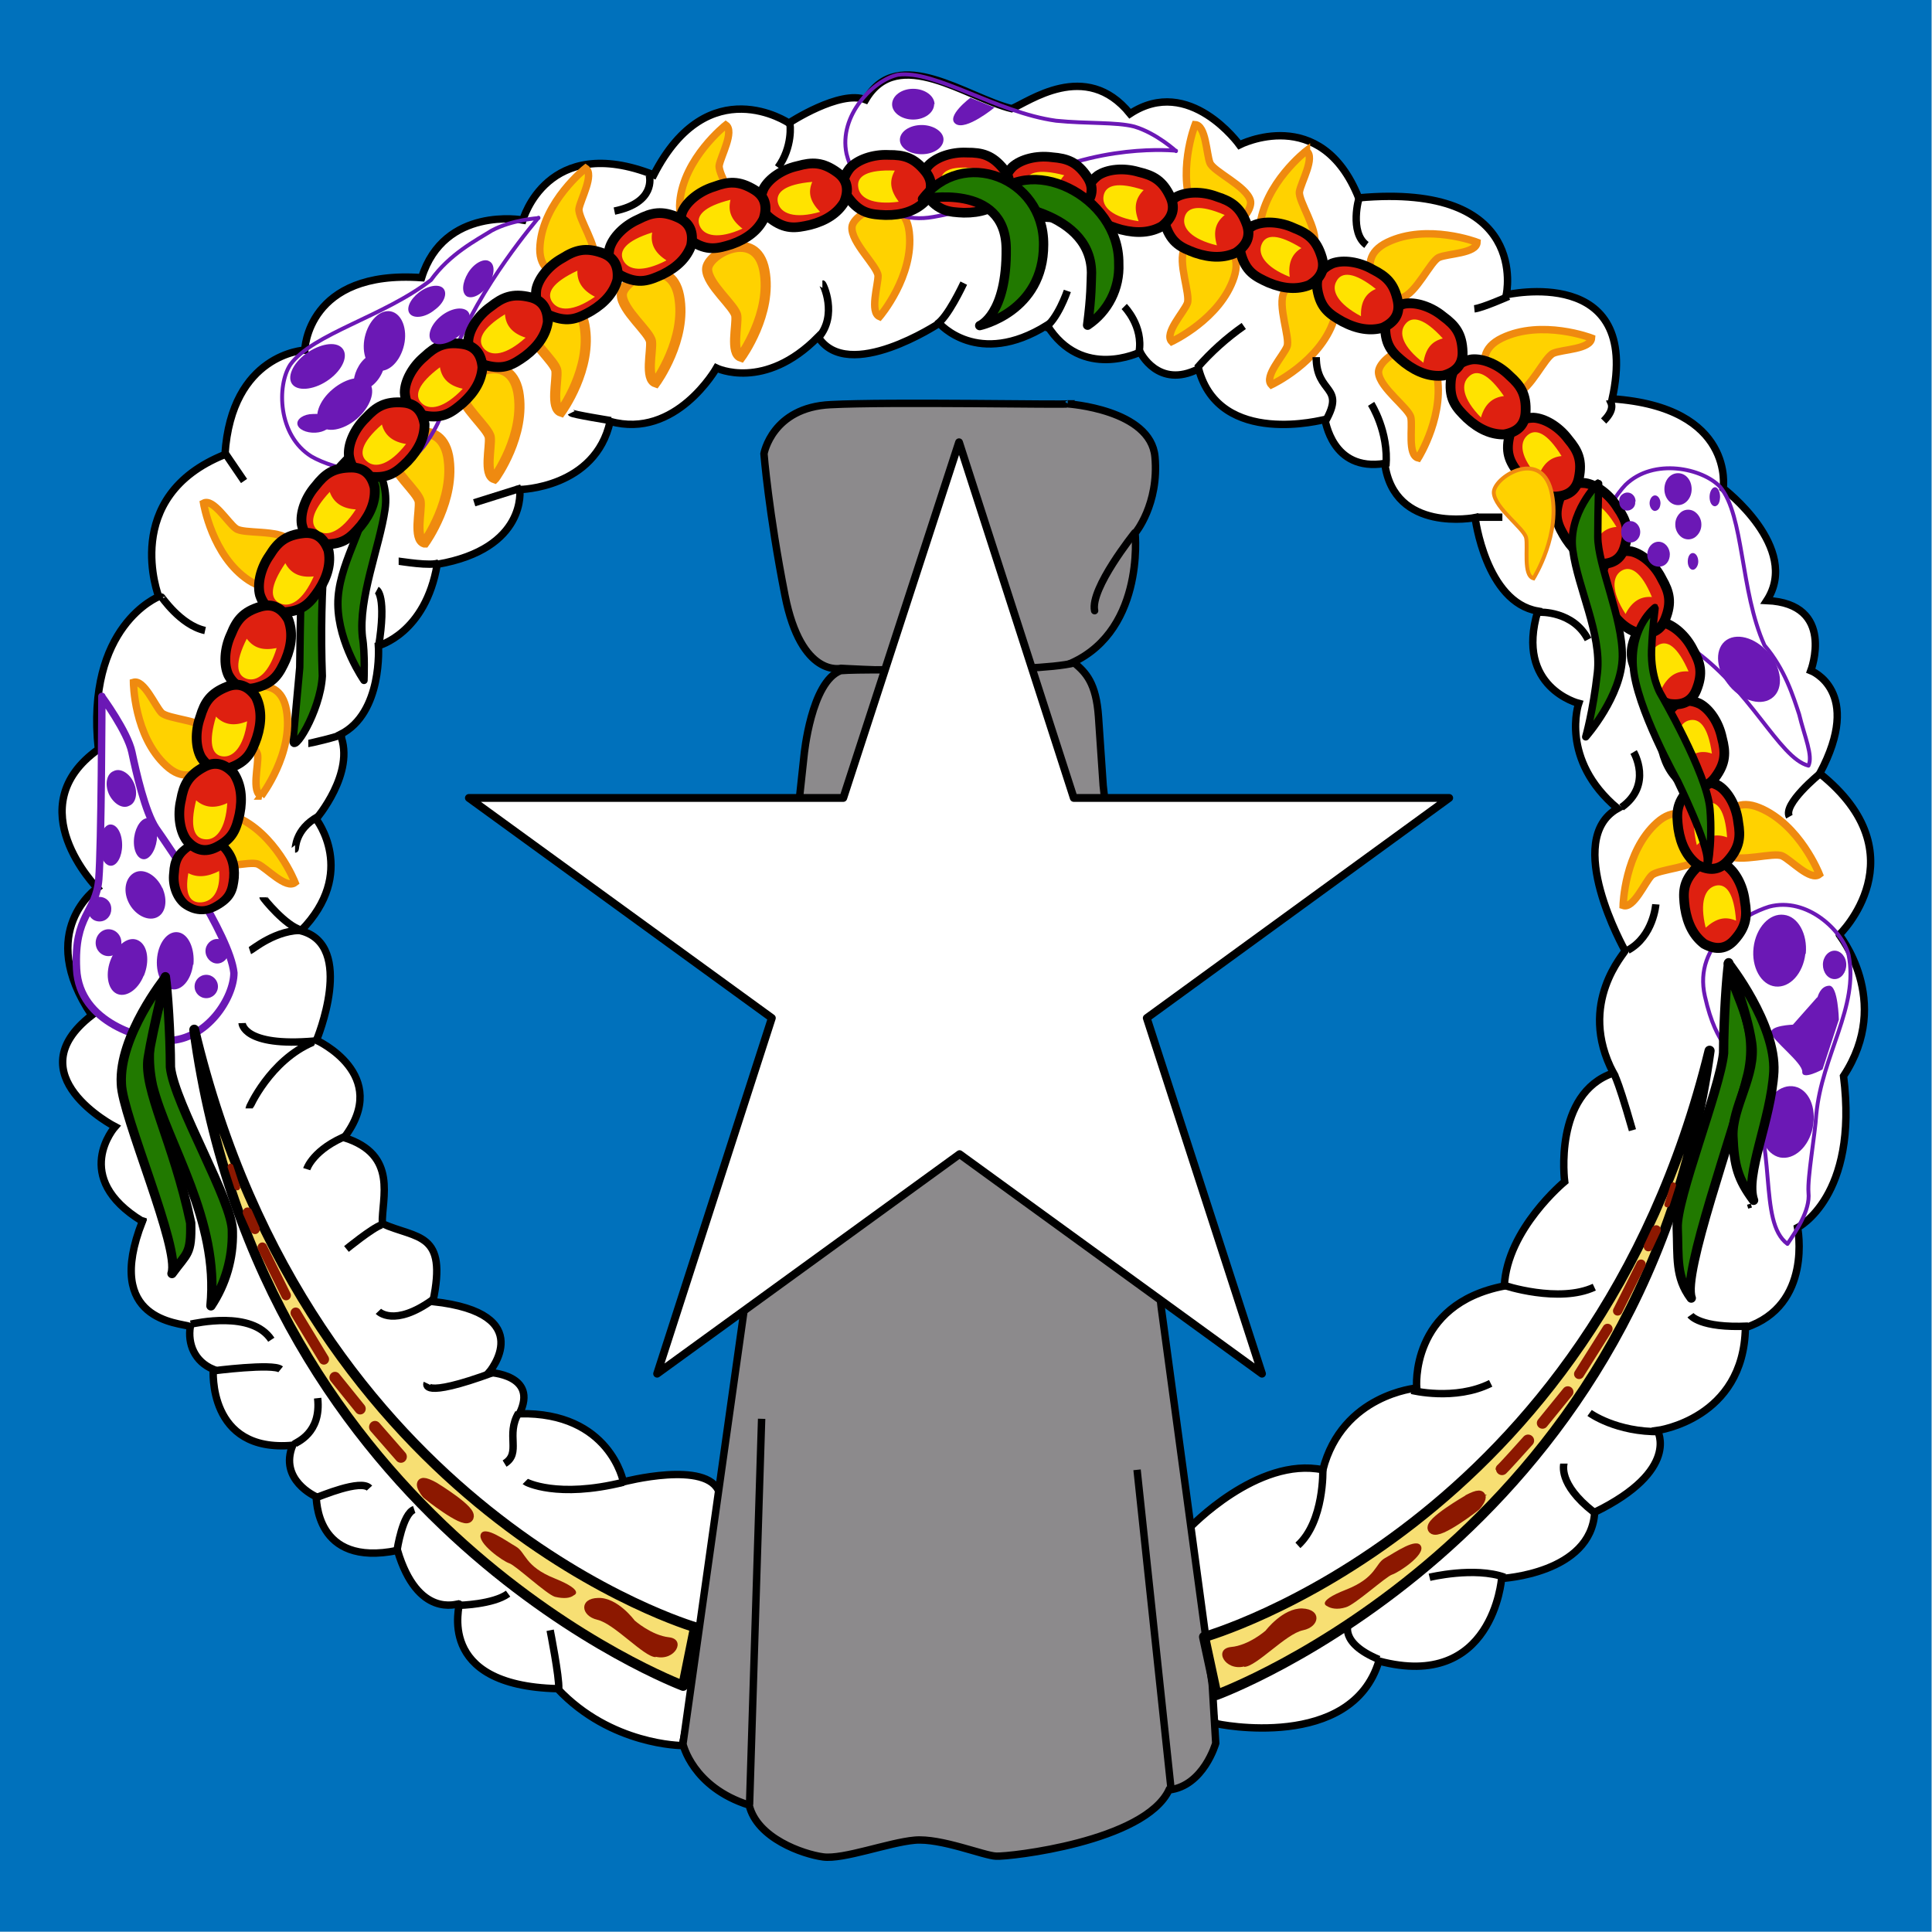
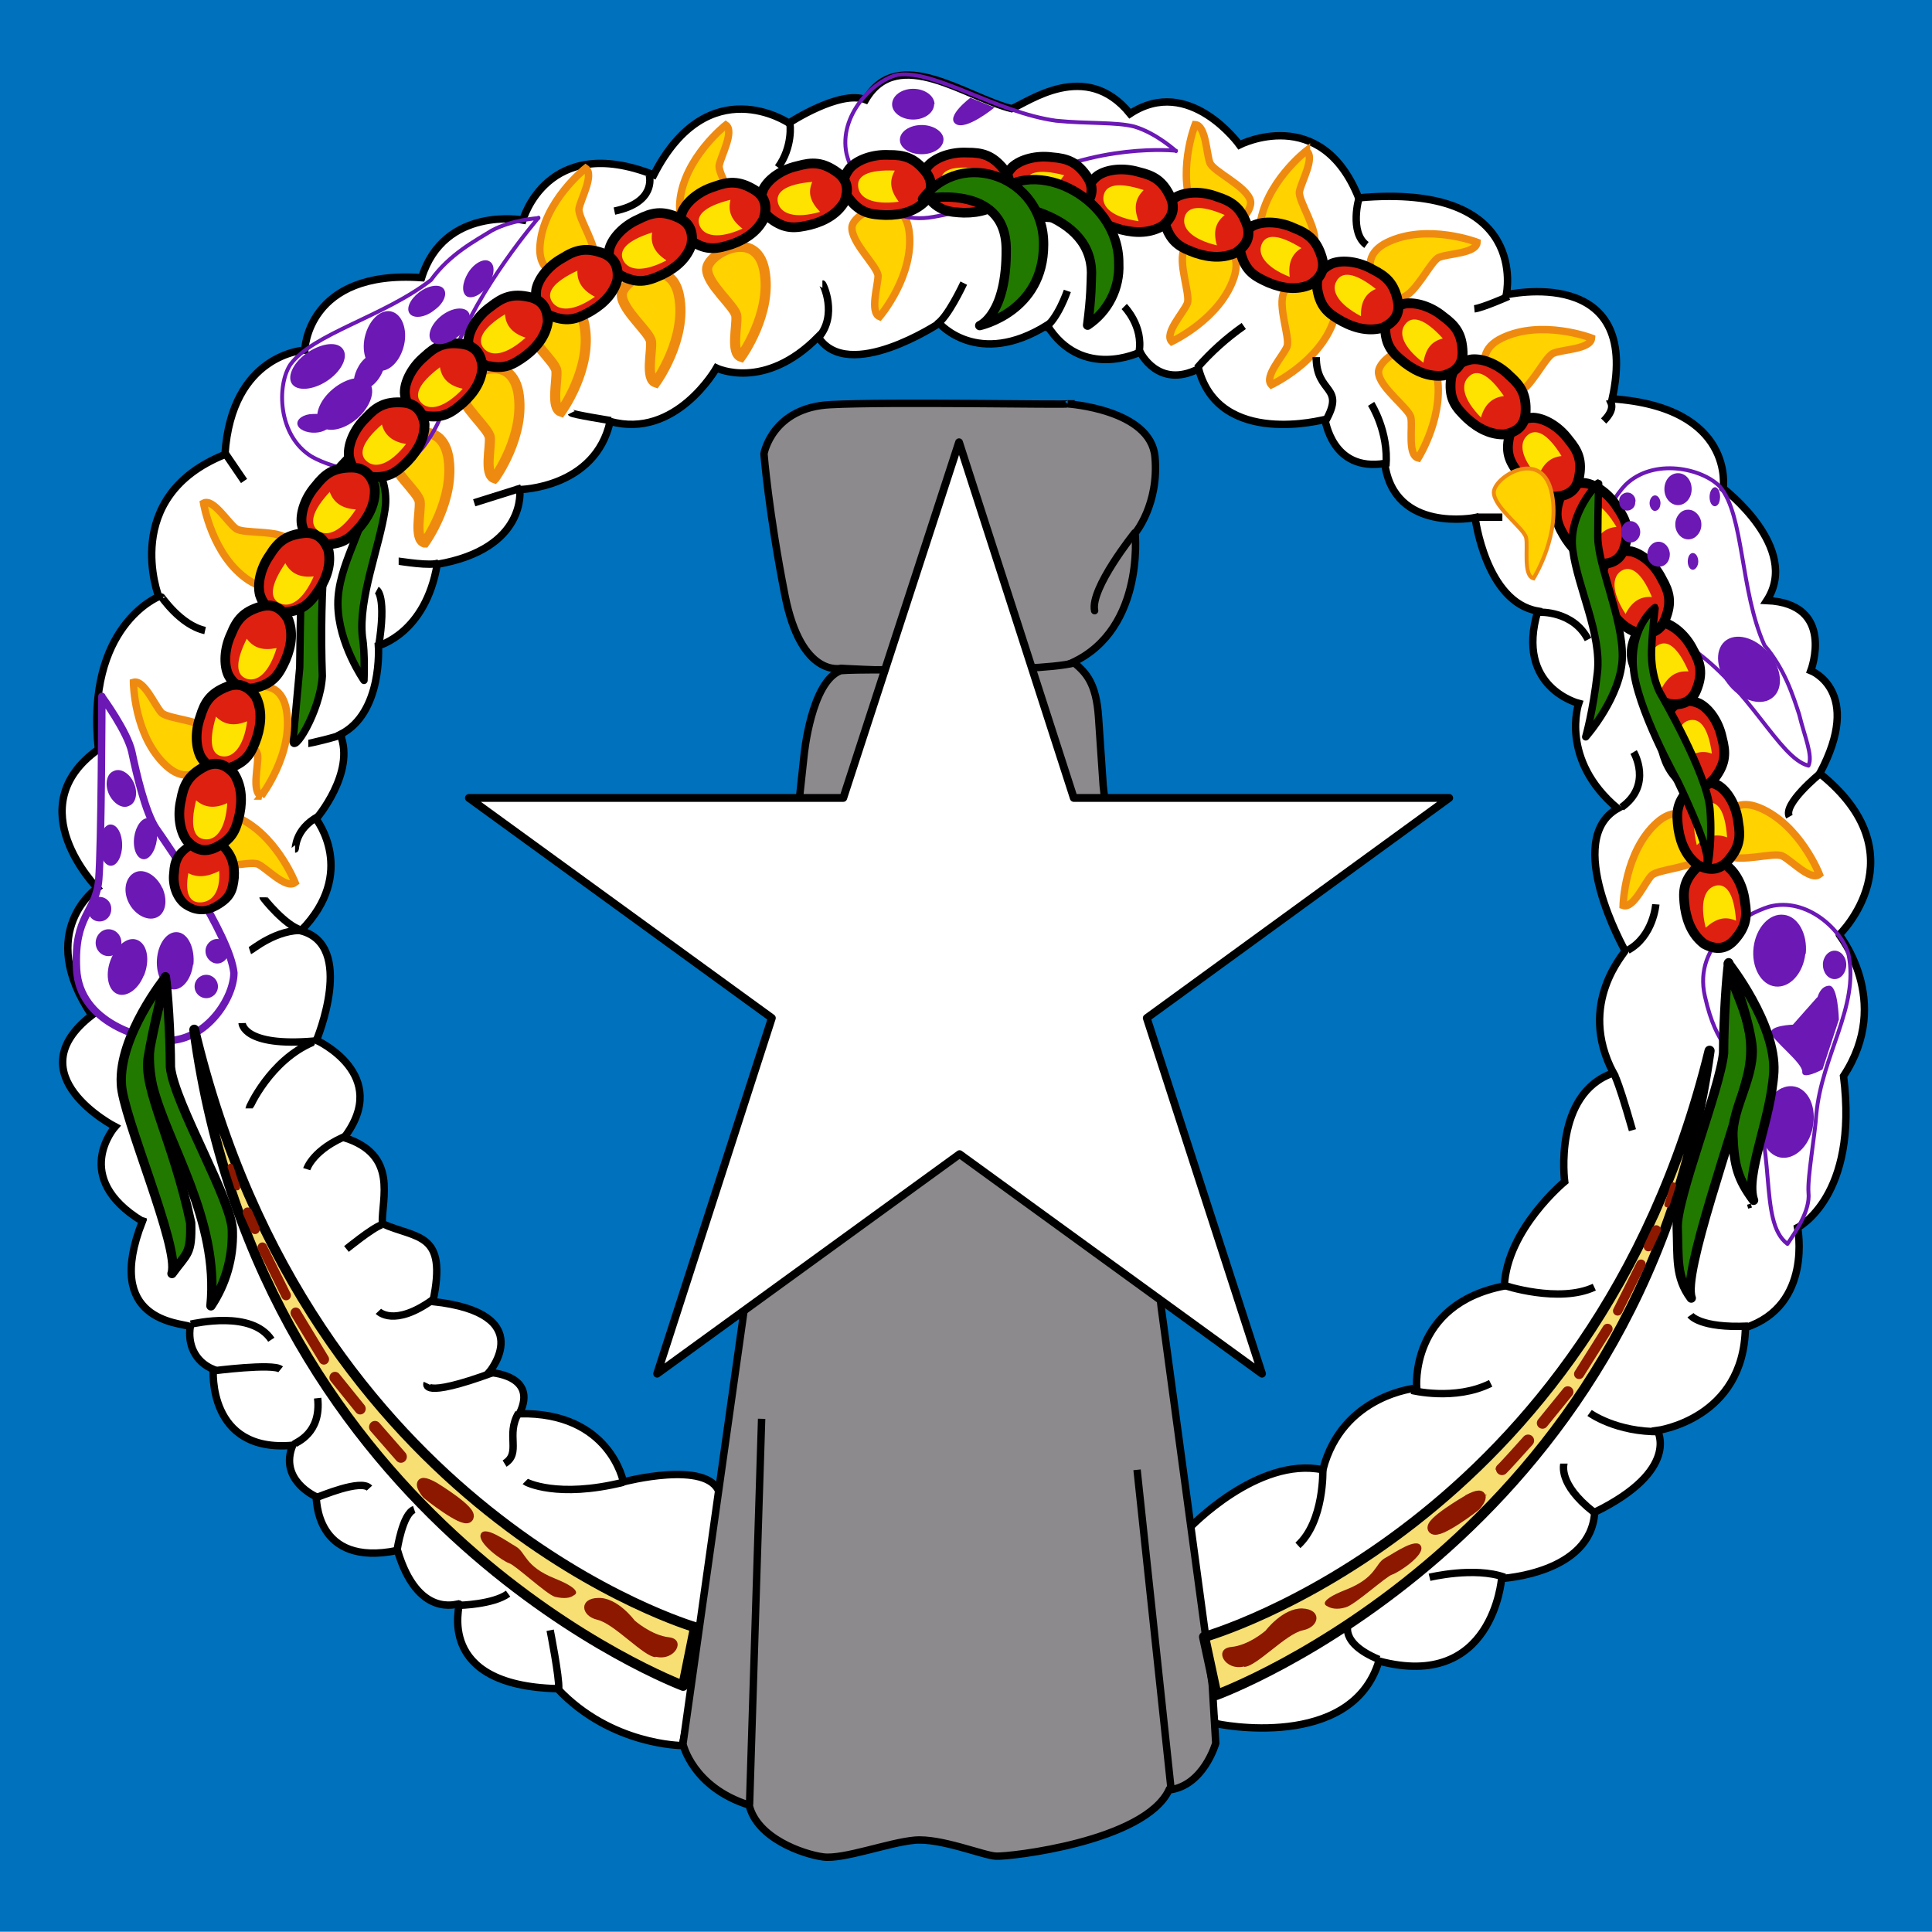
<svg xmlns="http://www.w3.org/2000/svg" id="flag-icons-mp" viewBox="0 0 512 512">
-   <defs>
-     <clipPath id="mp-a">
-       <path fill-opacity=".7" d="M248 0h496v496H248z" />
-     </clipPath>
-   </defs>
-   <g clip-path="url(#mp-a)" transform="translate(-256)scale(1.0321)">
+   <g transform="translate(-256)scale(1.0321)">
    <path fill="#0071bc" fill-rule="evenodd" d="M0 0h992.1v496H0z" />
    <path fill="#fff" fill-rule="evenodd" stroke="#000" stroke-width="1.9" d="M553.4 392.4s17.5-18.5 34.3-15c5-19.4 24.1-21 24.1-21s-1.9-21.5 22.5-26.2c.7-14.6 15.5-26.8 15.5-26.8s-3-22.6 12.5-27.9c-9.5-18 3.2-31 3-31.4s-16-28.5-1.9-36.5c-15-12.6-10-27-10-27s-16.4-4.1-10.5-23.7c-13.4-2.3-16.1-24-16.1-24S606 137 603.6 119c-13.7 2.2-15.2-11.3-15.4-11.3-.1 0-27 7.3-32.4-13-10.4 5.3-15-4.3-15-4.3s-15 7.4-23.9-6.9c-17.8 11.1-27.7-.5-27.7-.5s-23.4 15.5-31.1 3.5c-13.8 14-26.1 8-26.1 8s-10.4 18.4-27.3 13.7c-3.8 17.2-23.2 17.5-23.2 17.5s2 15.2-21.2 19.2c-3 17.8-15.1 20.9-15.1 20.9s1.2 17.3-9.8 22.8c4 9.8-6.2 21.7-6.2 21.7S340 224 325.3 239c14.2 3.7 4 28.1 4 28.1s19.4 8.8 7.1 25c14 4.4 9.6 15.6 9.8 22.1 9 4 16.8 2 13 20 27.4 3 14.4 18.2 14.4 18.2s12.8.5 7.8 10.6c23.3-.5 26.7 17.5 26.7 17.5s21.7-5.7 24.6 2.7c2.8 8.4-9.5 65-9.5 65s-18.3 0-32-14.6c-31.9-.8-24.8-21.8-25.3-21.8s-10.6 3.8-15.8-13.7c-21.4 4.4-20.7-13.6-20.9-13.8-.2-.1-9.6-4.3-6-13.2-22 2-20.4-19.5-20.4-19.5-4.8-2-6.6-6.5-5.9-11-2.8-1-22.4-1.3-12.3-27-18.6-11.3-7-24.3-7-24.3s-25.8-13.3-6-28.6C257 239 273 228 273 228s-20.5-20.8.3-35.6c-3.4-31.7 15.5-39.2 15.5-39.2s-10-25.7 17-36.5c1.7-26 20.5-26.8 20.5-26.8s.5-20.7 30-18.6c5.8-18.5 26-14.8 26-14.8s6.2-22.4 33.6-11.6c14-27.3 34.7-13.3 34.7-13.3s13.1-8.6 19.7-6c8.3-14.2 26-.5 37.5 2.3 4.2-1.6 19-12.8 30.4 1.3 15.2-10 28.1 8 28.1 8s20.9-10.7 30.6 13.6c44.3-4 37.9 24.9 37.9 24.9s34.8-8 27.2 26.7c31.7 2.2 28.5 23 28.5 23s20 15.2 11.2 28.8c17.8.8 11.3 18 11.3 18s13.6 5.2 2.3 26.4c26.1 20.9 5 41.5 5 41.4-.3-.2 13.9 16.8 1.1 36.3 3.9 31-11.8 38.9-11.8 38.9s4 20-13.4 25.7c-.4 23.5-22.6 26.4-22.6 26.4s6 10.2-16.1 21c-.9 15.8-23.9 17-23.9 17s-2.2 29-31.5 21.2c-7 23.2-41.3 16.3-42 16s-6.6-49.8-6.6-50z" />
    <path fill="#217900" fill-rule="evenodd" stroke="#000" stroke-linejoin="round" stroke-width="1.9" d="M340.9 114.8s7.4 6.4 6 16-6.9 22.9-5.8 32.8c.7 4 .4 11.1.4 11.1s-6.6-9.4-6.7-19.5 7.2-19.7 7.2-27.2-1.3-13.3-1.1-13.2zm-3.7 2.9s-9.6 9.2-10.8 18.1c-1 4.6-1.3 26-1.4 35.6l-1.7 18.6c-.3 4.2 7-7.2 7.5-16.4a281 281 0 0 1 .7-32.7c.9-4 .7-8.3 2-12.2z" />
    <g fill="#ffd200" fill-rule="evenodd" stroke="#ef8a10">
      <path stroke-width="1.9" d="M548.9 87.7s12.5-5.8 16-16.5-10.8-10.8-12.7-7.4 1.6 11.9.7 14.1c-.9 2.3-6 7.7-4 9.8z" />
      <path stroke-width="2.6" d="M438.3 91.6s8.1-11.1 6-22.2-14.7-4.2-14.7-.3 7.2 9.6 7.5 12-1.5 9.6 1.2 10.5zm-21.9 6.6s8.1-11.1 6-22.2-14.7-4.2-14.7-.3 7.2 9.6 7.5 12-1.5 9.6 1.2 10.5zm-24.3 7.5s8.1-11.1 6-22.2-14.7-4.2-14.7-.3 7.2 9.6 7.5 12-1.5 9.6 1.2 10.5zm-17 17s8-11 6-22.1c-2.2-11.1-14.8-4.2-14.8-.3s7.2 9.6 7.5 12-1.5 9.6 1.2 10.5zm-18 16.6s8-11.1 6-22.2c-2.2-11.1-14.8-4.2-14.8-.3s7.2 9.6 7.5 12-1.5 9.6 1.2 10.5z" />
      <path stroke-width="1.9" d="M398.4 43.2s-10.8 8.5-11.7 19.7c-1 11.3 13 8 14 4.3s-4.3-11.2-4-13.6c.4-2.4 4-8.8 1.7-10.4zm36-11.1s-10.8 8.5-11.8 19.7c-1 11.3 13 8 14.1 4.3s-4.3-11.2-4-13.6c.4-2.4 4-8.8 1.7-10.4zm-134.1 97.1s2.2 13.6 11.6 19.8 13.3-7.5 10.5-10.3-11.9-1.5-13.8-3c-2-1.4-5.8-7.8-8.3-6.5zm-18 46s.1 13.8 8.4 21.4c8.3 7.7 14.3-5.3 12-8.5s-11.5-3.4-13.2-5.1c-1.7-1.8-4.5-8.6-7.2-7.8zm41.5 51.4s-5-12.8-15.4-17c-10.4-4.3-11.5 10-8.2 12 3.2 2.2 12-.7 14.1.3 2.2 1 7.2 6.5 9.5 4.7zm-8.7-22.2s8.4-11 6.5-22c-1.9-11.2-14.6-4.5-14.7-.6s7 9.7 7.3 12.1-1.7 9.6 1 10.5zM574.5 98.8s12.4-5.8 16-16.5-10.8-10.8-12.7-7.4 1.6 11.9.7 14.1c-.9 2.3-6 7.7-4 9.8zm37.7 18.8s7.3-11.6 4.5-22.6c-2.8-10.9-15-3.2-14.7.7s7.8 9.1 8.3 11.5-.9 9.7 1.9 10.4zm103 106.9s-5-12.8-15.4-17.1-11.5 10-8.3 12.2c3.3 2 12-.9 14.2.2 2.2 1 7.2 6.5 9.5 4.7zm-50.4 8s.3-13.8 8.7-21.3 14.2 5.5 11.9 8.6c-2.4 3.1-11.6 3.3-13.3 5s-4.6 8.6-7.3 7.7zm-8.1-145.7s-12.8-4.9-23 0-.2 15.4 3.6 14.3 7.3-9.4 9.6-10.4 9.6-1 9.8-3.9zm-29.4-24.6s-12.8-4.9-23 0-.2 15.4 3.6 14.3 7.4-9.4 9.6-10.4 9.7-1 9.8-3.9zm-43.8-23.5s-10.9 8.4-12 19.7 13 8.1 14 4.4c1.1-3.8-4.2-11.2-3.8-13.6s4.1-8.8 1.8-10.4zM554.9 32s-5 12.8-.1 23 15.3.2 14.3-3.5-9.5-7.4-10.4-9.7-1-9.6-3.8-9.8zm-81 49.3s8.9-10.4 7.6-21.7-14.4-5.2-14.7-1.3 6.5 10 6.7 12.5c0 2.4-2.2 9.4.4 10.5z" />
    </g>
    <path fill="#8c8a8c" fill-rule="evenodd" stroke="#000" stroke-width="1.9" d="M522.2 103.7s21.3 1.4 22.4 13.6-5.1 19.6-5.1 19.6 2.7 26.4-18.2 34.1c-22.3 2.7-57.3.6-57.3.6s-10.2 2.6-14.4-18.7-5.4-36.4-5.4-36.4 2.1-11.9 17.1-12.6c15-.8 60.8.1 61-.2z" />
    <path fill="none" stroke="#000" stroke-linecap="round" stroke-width="1.9" d="M539.4 136.8s-11.5 14.3-10.3 20" />
    <path fill="#8c8a8c" fill-rule="evenodd" stroke="#000" stroke-width="1.9" d="M524 170.3c2.8 2.4 5.5 5 6.1 13.8l1.2 17.6 14.9 134 13.1 96.9.9 15s-3.1 11-12 12c-6.3 13.3-41 17.2-44.4 17-3.1-.1-14.2-4.7-20.9-4.1s-18.3 5-23.5 4.3-17-4.8-19-13.3c-14.6-4.6-17-15.7-17-15.7l15.8-112.1 15.3-141.8s1.8-18.9 9.4-21.7c7.9-.7 48.7.8 60.1-2z" />
    <path fill="none" stroke="#000" stroke-width="1.9" d="m443.6 364.3-3.1 99.1m99.5-86 8.7 81.7" />
    <path fill="none" stroke="#000" d="m285.3 312.7-.4 1.2m412.2-4.7.3 1" />
    <path fill="none" stroke="#6b18b5" stroke-linejoin="round" stroke-width="1.9" d="M274.2 178.9s6.6 9 7.7 14.2 3.4 15.4 6.2 19.6c2.9 4.1 19 27.4 20 37.1 0 6.3-6.8 17.2-17 17.4-6.3-.2-22.7-4.4-23.4-18.4s5-14.4 5.7-23 .8-46.7.8-47z" />
    <path fill="none" stroke="#6b18b5" stroke-linejoin="round" d="M386.3 56s-6.8.4-12 3.2c-4 2.5-10.8 6-15.6 12.7-12.1 9.4-30.4 13.8-36.1 21.7-3.5 5.3-3.3 18.2 5.4 23.6 5.5 3.2 21.7 8.1 29.5-3.5 8-11.7 3.2-15 7-22.6 6.5-17.5 21.7-35 21.8-35.2zM550 38.8s-5-4.6-10.7-6.3c-4.6-1.2-12.2-.7-20.1-1.5-15.3-2.1-31-13.1-40.6-11.8-6.2 1.3-15.3 10.4-13.2 20.3 1.5 6.2 8.4 18.7 22.3 16.2 13.8-2.4 13.7-5.5 21.9-8 19.9-11.2 40.2-9 40.4-9zm162.4 157.8c1.2-2.6-1-7.4-2.4-13.2-1.5-4.5-3.6-11.5-8.9-17.7-6.3-14-5.2-33.3-11.4-40.7-4.4-4.7-17-7.6-24.3-.5-4.4 4.6-13 19.1-3.6 29.6s13.5 6.5 20 12c15.5 10.4 23 28.6 30.6 30.5zM707 319.4c2-3 5.9-8.5 5.4-13.2-.3-3.8 1.7-15 2-20 1.4-15.2 11-27.7 8.3-41-1.5-6.1-10.6-15-20.4-12.4-6.1 1.9-19.6 9.3-16.5 23 3.1 13.8 7.5 13.5 10.5 21.6 8.4 16.6 3 36.3 10.7 42z" />
    <path fill="none" stroke="#000" stroke-width="1.9" d="M594.3 416.8s-2.6 5 7.8 9.3m13-21.1s11.5-2.8 19.3 0m15.2-29.2c0 .2-1.6 5.2 7.6 12.4m-1-25.4s6.8 5 18.2 4.8m-86.7 9.8s.4 13.2-6.4 19.4m29.2-39.8s11.1 2.8 20.3-1.8m51.3-17.5s2.4 3.4 14.8 2.8m-63-10.6c.3.2 14.5 4.8 23.5.6m4.8-55s.6-.7 5 14.7m6-58s-.6 8.2-7.2 11.8m49.3-45.3s-9.6 7.8-7.8 11m-40-16.6s5 8.4-3.1 14.2m-21-50.1s8.6-.4 12.4 7m-28.6-31.4h6.6m27.6-30c0 .3 1.8 1.9-1.6 5.3m-59.7-4.4s4.6 7.2 3.8 16m22.7-40.4c2-.2 8.8-3.2 8.8-3.2m-38.3-25.4c-.2 0-2.6 9 1.8 12.2M586 91.7c0 9.6 7.6 7.2 2.4 16.4m-21-24.4a66 66 0 0 0-12 10.8m-18.7-15.8s5 5 3.8 11.8m-18.4-15.8s-2.6 7.6-6 9.6m-20.6-11.6c-.2.4-4.2 9-7 10.6m-29.3-10.4c.2 0 4 8-1 13.8m-7.4-55.1c.2.2.8 6.2-3 11.4m-33 2.2c0 .2 1.7 6.8-9 9M394.7 106c.2.4 10.2 2 10.2 2m-35.1 21.1 12.1-3.8m-31.5 18.8c.4 0 8.4 1.4 10.4.4m-16 7s2.6 1.4.4 14.8m-39.4-50 4.9 7.2m-21.2 29.8c0-.2 4.8 7.2 11.2 8.6m26.5 29c.2 0 7.8-1.7 9-2.5M323.8 218c.2 0-.2-5 6-8.4m-14.2 20.8c0 .2 5.8 7.4 9.8 8.4m-13.2 5.3c.6-.2 6.8-5.6 14-5.2m-16 23.8s.2 6.2 18.6 4.6M312 284.6c0-.2 5.4-12.4 16.4-17m-1.6 32.6s1.6-5.2 10.8-8.8m-.6 29.3s6.6-5.4 9-6.2m-.8 22.2s4 4.2 14-3M297 340c1.2-.2 15.7-3.6 20.7 4m-15 8s15.4-2 17.4-.4m37.6 3.6s-2 4.2 17-2.8m6.5 10.4c-3.4 5.7.8 10.3-3.6 13m-54-5c.5-.5 7-2.7 6-11.8m-.3 25.5c.8-.2 11.4-4.8 13.6-2.4M350 398s1.4-9.4 4.4-10.4m11.5 24.6s8.8-.2 12.6-3m4.4-28.8c.2.2 8.2 4.4 25.2.2m-18.8 38s2.4 12.1 2.2 15" />
    <g fill="#de2010" fill-rule="evenodd" stroke="#000" stroke-width="1pt">
      <path d="M232.8 119c0-2-.8-4-2-5q-2.2-1.6-4.2 0c-2 1.6-2.1 3-2.1 5q.1 3.3 2 5.1 2.3 1.6 4.2 0c1.9-1.6 2.2-3 2.1-5z" transform="matrix(1.84875 -.23108 .23809 1.90478 237.3 58.3)" />
      <path d="M232.8 119c0-2-.8-4-2-5q-2.2-1.6-4.2 0c-2 1.6-2.1 3-2.1 5q.1 3.3 2 5.1 2.3 1.6 4.2 0c1.9-1.6 2.2-3 2.1-5z" transform="matrix(1.84875 -.23108 .23809 1.90478 235.6 38)" />
      <path d="M232.8 119c0-2-.8-4-2-5q-2.2-1.6-4.2 0c-2 1.6-2.1 3-2.1 5q.1 3.3 2 5.1 2.3 1.6 4.2 0c1.9-1.6 2.2-3 2.1-5z" transform="matrix(1.8213 -.39265 .40456 1.87649 218 57.4)" />
      <path d="M232.8 119c0-2-.8-4-2-5q-2.2-1.6-4.2 0c-2 1.6-2.1 3-2.1 5q.1 3.3 2 5.1 2.3 1.6 4.2 0c1.9-1.6 2.2-3 2.1-5z" transform="matrix(1.66103 -.84397 .86954 1.71136 192.5 159.5)" />
      <path d="M232.8 119c0-2-.8-4-2-5q-2.2-1.6-4.2 0c-2 1.6-2.1 3-2.1 5q.1 3.3 2 5.1 2.3 1.6 4.2 0c1.9-1.6 2.2-3 2.1-5z" transform="matrix(1.66103 -.84397 .86954 1.71136 184.5 141.3)" />
      <path d="M232.8 119c0-2-.8-4-2-5q-2.2-1.6-4.2 0c-2 1.6-2.1 3-2.1 5q.1 3.3 2 5.1 2.3 1.6 4.2 0c1.9-1.6 2.2-3 2.1-5z" transform="matrix(1.5836 -.9816 1.01134 1.63158 174.3 164.6)" />
      <path d="M232.8 119c0-2-.8-4-2-5q-2.2-1.6-4.2 0c-2 1.6-2.1 3-2.1 5q.1 3.3 2 5.1 2.3 1.6 4.2 0c1.9-1.6 2.2-3 2.1-5z" transform="matrix(1.48128 -1.1301 1.16435 1.52616 167.2 194.1)" />
      <path d="M232.8 119c0-2-.8-4-2-5q-2.2-1.6-4.2 0c-2 1.6-2.1 3-2.1 5q.1 3.3 2 5.1 2.3 1.6 4.2 0c1.9-1.6 2.2-3 2.1-5z" transform="matrix(1.30182 -1.3329 1.37328 1.34126 169 247)" />
      <path d="M232.8 119c0-2-.8-4-2-5q-2.2-1.6-4.2 0c-2 1.6-2.1 3-2.1 5q.1 3.3 2 5.1 2.3 1.6 4.2 0c1.9-1.6 2.2-3 2.1-5z" transform="matrix(1.17368 -1.44698 1.49084 1.20925 167.8 274.1)" />
      <path d="M232.8 119c0-2-.8-4-2-5q-2.2-1.6-4.2 0c-2 1.6-2.1 3-2.1 5q.1 3.3 2 5.1 2.3 1.6 4.2 0c1.9-1.6 2.2-3 2.1-5z" transform="matrix(.91718 -1.62175 1.6709 .94498 188 334.2)" />
      <path d="M232.8 119c0-2-.8-4-2-5q-2.2-1.6-4.2 0c-2 1.6-2.1 3-2.1 5q.1 3.3 2 5.1 2.3 1.6 4.2 0c1.9-1.6 2.2-3 2.1-5z" transform="matrix(.76579 -1.6985 1.74996 .78897 193.6 360)" />
      <path d="M232.8 119c0-2-.8-4-2-5q-2.2-1.6-4.2 0c-2 1.6-2.1 3-2.1 5q.1 3.3 2 5.1 2.3 1.6 4.2 0c1.9-1.6 2.2-3 2.1-5z" transform="matrix(.65019 -1.74601 1.79893 .66988 194.9 377.2)" />
      <path d="M232.8 119c0-2-.8-4-2-5q-2.2-1.6-4.2 0c-2 1.6-2.1 3-2.1 5q.1 3.3 2 5.1 2.3 1.6 4.2 0c1.9-1.6 2.2-3 2.1-5z" transform="matrix(.51503 -1.79055 1.84481 .53064 200.8 397.8)" />
      <path d="M232.8 119c0-2-.8-4-2-5q-2.2-1.6-4.2 0c-2 1.6-2.1 3-2.1 5q.1 3.3 2 5.1 2.3 1.6 4.2 0c1.9-1.6 2.2-3 2.1-5z" transform="matrix(.23314 -1.8485 1.90451 .2402 237.1 442.1)" />
      <path d="M232.8 119c0-2-.8-4-2-5q-2.2-1.6-4.2 0c-2 1.6-2.1 3-2.1 5q.1 3.3 2 5.1 2.3 1.6 4.2 0c1.9-1.6 2.2-3 2.1-5z" transform="matrix(.07476 -1.86165 1.91806 .07702 250.5 463.4)" />
      <path d="M232.8 119c0-2-.8-4-2-5q-2.2-1.6-4.2 0c-2 1.6-2.1 3-2.1 5q.1 3.3 2 5.1 2.3 1.6 4.2 0c1.9-1.6 2.2-3 2.1-5z" transform="matrix(.07476 -1.86165 1.91806 .07702 230.4 464)" />
      <path d="M232.8 119c0-2-.8-4-2-5q-2.2-1.6-4.2 0c-2 1.6-2.1 3-2.1 5q.1 3.3 2 5.1 2.3 1.6 4.2 0c1.9-1.6 2.2-3 2.1-5z" transform="matrix(-.41519 -1.81629 1.87134 -.42776 326.6 516.4)" />
      <path d="M232.8 119c0-2-.8-4-2-5q-2.2-1.6-4.2 0c-2 1.6-2.1 3-2.1 5q.1 3.3 2 5.1 2.3 1.6 4.2 0c1.9-1.6 2.2-3 2.1-5z" transform="matrix(-.56358 -1.77586 1.82969 -.58066 344.7 530.5)" />
      <path d="M232.8 119c0-2-.8-4-2-5q-2.2-1.6-4.2 0c-2 1.6-2.1 3-2.1 5q.1 3.3 2 5.1 2.3 1.6 4.2 0c1.9-1.6 2.2-3 2.1-5z" transform="matrix(-.77108 -1.69608 1.74749 -.79446 383.3 545.8)" />
      <path d="M232.8 119c0-2-.8-4-2-5q-2.2-1.6-4.2 0c-2 1.6-2.1 3-2.1 5q.1 3.3 2 5.1 2.3 1.6 4.2 0c1.9-1.6 2.2-3 2.1-5z" transform="matrix(-.91296 -1.62412 1.67333 -.94064 405.7 556.4)" />
      <path d="M232.8 119c0-2-.8-4-2-5q-2.2-1.6-4.2 0c-2 1.6-2.1 3-2.1 5q.1 3.3 2 5.1 2.3 1.6 4.2 0c1.9-1.6 2.2-3 2.1-5z" transform="matrix(-1.08406 -1.5153 1.56121 -1.1169 440.5 564.5)" />
      <path d="M232.8 119c0-2-.8-4-2-5q-2.2-1.6-4.2 0c-2 1.6-2.1 3-2.1 5q.1 3.3 2 5.1 2.3 1.6 4.2 0c1.9-1.6 2.2-3 2.1-5z" transform="matrix(-1.20839 -1.41812 1.4611 -1.245 464.3 570)" />
      <path d="M232.8 119c0-2-.8-4-2-5q-2.2-1.6-4.2 0c-2 1.6-2.1 3-2.1 5q.1 3.3 2 5.1 2.3 1.6 4.2 0c1.9-1.6 2.2-3 2.1-5z" transform="matrix(-1.30696 -1.32783 1.36808 -1.34656 483.3 576.8)" />
      <path d="M232.8 119c0-2-.8-4-2-5q-2.2-1.6-4.2 0c-2 1.6-2.1 3-2.1 5q.1 3.3 2 5.1 2.3 1.6 4.2 0c1.9-1.6 2.2-3 2.1-5z" transform="matrix(-1.41352 -1.21378 1.25056 -1.45636 509.2 580.8)" />
      <path d="M232.8 119c0-2-.8-4-2-5q-2.2-1.6-4.2 0c-2 1.6-2.1 3-2.1 5q.1 3.3 2 5.1 2.3 1.6 4.2 0c1.9-1.6 2.2-3 2.1-5z" transform="matrix(-1.5349 -1.05613 1.08813 -1.5814 545 576.8)" />
      <path d="M232.8 119c0-2-.8-4-2-5q-2.2-1.6-4.2 0c-2 1.6-2.1 3-2.1 5q.1 3.3 2 5.1 2.3 1.6 4.2 0c1.9-1.6 2.2-3 2.1-5z" transform="matrix(-1.69349 -.77677 .8003 -1.74482 606.3 551.5)" />
      <path d="M232.8 119c0-2-.8-4-2-5q-2.2-1.6-4.2 0c-2 1.6-2.1 3-2.1 5q.1 3.3 2 5.1 2.3 1.6 4.2 0c1.9-1.6 2.2-3 2.1-5z" transform="matrix(-1.75693 -.62003 .63882 -1.81018 632.4 544)" />
      <path d="M232.8 119c0-2-.8-4-2-5q-2.2-1.6-4.2 0c-2 1.6-2.1 3-2.1 5q.1 3.3 2 5.1 2.3 1.6 4.2 0c1.9-1.6 2.2-3 2.1-5z" transform="matrix(-1.85518 -.13795 .1773 -1.53226 703.5 438.7)" />
      <path d="M232.8 119c0-2-.8-4-2-5q-2.2-1.6-4.2 0c-2 1.6-2.1 3-2.1 5q.1 3.3 2 5.1 2.3 1.6 4.2 0c1.9-1.6 2.2-3 2.1-5z" transform="matrix(-1.81654 -.41408 .42661 -1.8716 666.6 524.7)" />
    </g>
    <path fill="#ffe300" fill-rule="evenodd" d="M680 196q3.4-4 7.6-2.5c-1-7-3.2-9.3-6-8.5-2.6.8-3.8 4.4-1.7 11zm3.7 21c2.7-2.5 5-3 7.8-2-.5-7-2.5-9.5-5.2-8.8s-4.2 4-2.6 10.7zm-9-40.3c1.8-3.2 3.8-4.5 6.9-4.3-2.8-6.4-5.5-8.2-7.9-6.7s-2.7 5.3 1 11m-9.3-19q2.4-4.8 6.8-4.4c-2.7-6.5-5.5-8.2-7.9-6.7-2.3 1.5-2.6 5.3 1.1 11zM643 122.5q1.7-5 6-5.4c-3.7-6-6.7-7.2-8.8-5.3s-1.8 5.6 2.8 10.7m-14.7-15.3q1.4-5 5.9-5.5c-4-5.8-7-7-9-5-2.1 1.9-1.7 5.6 3.1 10.5m-30.8-26q-.2-5.3 3.8-7c-5.5-4.4-8.8-4.5-10.1-2-1.4 2.4.3 5.8 6.3 9m16 12c.6-3.6 2-5.5 5-6.3-4.7-5.2-7.9-5.9-9.6-3.7-1.8 2.2-.8 5.8 4.7 10zm-34.3-22.1q-.7-5.2 3-7.4c-6-3.7-9.1-3.6-10.2-1s.9 5.9 7.2 8.4M560.5 63c-1-3.5-.4-5.8 2-7.8-6.5-2.8-9.6-2.1-10.3.6s1.7 5.6 8.3 7.2m-20.1-6.2c-1.3-3.4-.9-5.8 1.3-8-6.7-2.2-9.8-1.3-10.3 1.5s2.2 5.5 9 6.5M520.6 53q-2.3-4.7.7-8c-6.8-1.8-9.8-.7-10.1 2.1s2.5 5.3 9.4 5.8zm-21-1.6q-2.8-4.6 0-8c-7-1.1-10 .3-10 3.1.1 2.8 3.2 5 10 4.9m-41 3c-2.5-2.6-3.2-4.9-2-7.7-7 .6-9.5 2.7-8.8 5.4s4.2 4.2 10.8 2.3m20.2-2.6c-2.2-3-2.5-5.3-1-8-7-.3-9.8 1.4-9.4 4.2.3 2.8 3.6 4.7 10.4 3.8m-40 7c-3-2.3-3.9-4.5-3.2-7.5-6.8 1.7-9 4.1-7.9 6.7s4.8 3.5 11 .7zm-38 17.4q-4.7-2.4-4.5-6.7c-6.4 3-8 5.7-6.5 8 1.6 2.4 5.4 2.6 11-1.3m18.3-9.4q-4.4-2.8-3.6-7.1c-6.7 2.1-8.7 4.7-7.4 7.2s5 3.1 11 0zm-52.3 33q-5.1-1.1-5.8-5.5c-5.6 4.2-6.7 7.3-4.7 9.2 2 2 5.8 1.3 10.5-3.6zM383 86.7q-5-1.6-5.3-6c-6 3.7-7.2 6.7-5.4 8.8 1.9 2.1 5.6 1.8 10.7-2.8M352.3 114q-5.1-.8-6.2-5c-5.3 4.6-6 7.8-3.8 9.5 2.1 1.8 5.8.9 10-4.5m-12.9 16.8q-5.2-.3-6.7-4.5c-4.8 5.2-5.2 8.4-2.9 10s5.9.2 9.6-5.5M328.6 148q-5.2.6-7.3-3.4c-4 5.9-4 9.1-1.4 10.3s5.9-.6 8.7-6.9m-9.5 18.4c-3.6.7-5.9 0-7.7-2.4-3.1 6.2-2.7 9.4 0 10.3 2.7.8 5.7-1.4 7.7-8zm-7.6 18.8q-4.9 2-8-1.2c-2 6.7-1.1 9.8 1.6 10.2s5.5-2.3 6.4-9m-5.1 21q-4.7 2.2-8-.7c-1.7 6.8-.5 9.8 2.3 10 2.8.3 5.3-2.6 5.7-9.4zm-2 17.4q-4.6 2.4-8 .6c-1 5.5.5 7.7 3.3 7.5s5-2.7 4.6-8.1zm352.7-83q1.7-5 6-5.3c-3.6-6-6.6-7.3-8.7-5.5-2.1 1.9-1.8 5.6 2.7 10.8m28.9 97.6c2.7-2.4 5-3 7.8-1.8-.5-7-2.5-9.6-5.2-9-2.8.7-4.2 4.2-2.6 10.8" />
    <path fill="#217900" fill-rule="evenodd" stroke="#000" stroke-linejoin="round" stroke-width="1.9" d="M658.5 124c-.1 0-8 7.8-6.6 17.4 1.3 9.6 7.4 21.4 6.3 31.3s-3 16.5-3 16.5 9.3-10.5 9.4-20.6c.1-10-6.3-23.4-6.3-30.8s.3-14 .2-13.9zm14.5 32s-6.2 4.6-5.6 15 11.4 29.6 11.4 29.6 7.9 16.2 7.6 20.4c-.2 4.2 1.5-4 .7-13.3-.8-9.2-12.7-29.6-12.7-29.6s-2.5-4.2-2.3-11.1c.3-7 1-10.9.9-11z" />
    <path fill="#6b18b5" fill-rule="evenodd" d="M488 26.8c0-2.2-2.5-4-5.5-4s-5.4 1.8-5.4 4c0 2.1 2.4 3.9 5.4 3.9s5.4-1.8 5.4-4zm2.3 9c0-2-2.6-3.7-5.6-3.7-3.1 0-5.6 1.7-5.6 3.8s2.5 3.7 5.6 3.7 5.6-1.7 5.6-3.8m6.9-10.7s-6.4 4.8-3.8 6.7 10-4.2 10-4.2zm187.7 109.6a4 4 0 0 0-1.7-3.3 3 3 0 0 0-3.4 0 4 4 0 0 0-1.6 3.3 4 4 0 0 0 1.7 3.3 3 3 0 0 0 3.3 0 4 4 0 0 0 1.7-3.3m-2.5-9.1c0-2.3-1.5-4.1-3.5-4.1s-3.5 1.8-3.5 4.1 1.6 4.1 3.5 4.1 3.5-1.8 3.5-4.1m1.7 18.6c0-1.2-.6-2.2-1.4-2.2s-1.3 1-1.3 2.2.6 2.1 1.3 2.1 1.4-1 1.4-2.1m5.6-16.6c0-1.4-.6-2.5-1.3-2.5s-1.4 1.1-1.4 2.5.6 2.4 1.4 2.4q1.2-.2 1.3-2.4m-15.3 1.6c0-1-.6-2-1.4-2s-1.4 1-1.4 2 .6 2 1.4 2q1.3-.2 1.4-2m2.4 13.2c0-1.8-1.3-3.3-2.9-3.3s-2.9 1.5-2.9 3.3 1.3 3.1 3 3.1 2.8-1.4 2.8-3.2zm-7.6-5.8c0-1.5-1.1-2.8-2.5-2.8s-2.4 1.2-2.4 2.8 1.1 2.7 2.4 2.7c1.4 0 2.5-1.2 2.5-2.7m-1.2-7.8q0-1.3-1-2a2 2 0 0 0-2.2 0 2 2 0 0 0-1 2q0 1.3 1 2a2 2 0 0 0 2.1 0 2 2 0 0 0 1-2zm34.7 39.5c-3.2-4.2-8.2-6-11.3-4-3 2-3 7 .2 11.2 3.1 4.2 8.2 5.9 11.2 3.9 3.1-2 3-7-.1-11.1m9 76.6c.5-5.1-2-9.6-5.6-10-3.7-.5-7.2 3.3-7.8 8.4-.6 5 1.9 9.6 5.6 10s7.1-3.3 7.7-8.4zm1.8 44.5c1-5-1-9.6-4.6-10.4-3.7-.8-7.4 2.7-8.5 7.7s1 9.7 4.7 10.5c3.6.7 7.4-2.7 8.4-7.7zm8.6-41.7c0-2-1.4-3.6-3-3.6s-3 1.6-3 3.6 1.3 3.7 3 3.7 3-1.7 3-3.7m-7.5 8.4-6.2 7s-5.9.2-5.6 2.1 8.1 7.7 8 10 5.2-.6 5.2-.6l4.2-12.8s-.2-8.8-2.5-8.7-2.9 2.8-3 3zM304 253.3a3 3 0 1 0-6 0 3 3 0 0 0 6 0m2.8-9c0-1.8-1.4-3.2-3-3.2s-3 1.4-3 3.1 1.4 3.2 3 3.2 3-1.4 3-3.2zM282.4 201c-1.1-2.5-3.5-3.9-5.2-3-1.8.7-2.3 3.4-1.2 5.9 1.2 2.5 3.5 3.9 5.2 3 1.8-.7 2.3-3.4 1.2-5.9m7.3 27c-1.5-3.3-4.7-5.1-7-4s-3.2 4.4-1.7 7.6 4.8 5 7.2 4 3-4.4 1.5-7.7zm8 19.7c.4-4-1.2-7.8-3.8-8.3s-5 2.3-5.5 6.3 1.1 7.8 3.7 8.3c2.5.5 5-2.3 5.5-6.3zm-12.7 2.8c1.5-3.7 1-7.7-1.4-9s-5.4.9-7 4.6-1 7.8 1.3 9 5.5-.8 7-4.5z" />
    <path fill="#6b18b5" fill-rule="evenodd" d="M279.2 242c0-1.9-1.5-3.4-3.3-3.4s-3.3 1.6-3.3 3.5 1.5 3.4 3.3 3.4 3.3-1.5 3.3-3.4zm-2.6-8.5a3 3 0 0 0-3-3.2c-1.7 0-3 1.4-3 3.2s1.3 3.1 3 3.1 3-1.4 3-3.1m2.8-16.5c0-3-1.3-5.3-3-5.3-1.5 0-2.8 2.4-2.8 5.3s1.3 5.3 2.9 5.3 2.9-2.4 2.9-5.3m8.9-1.3c.3-2.9-.6-5.4-2.2-5.6s-3.2 2-3.6 4.8c-.4 3 .6 5.4 2.2 5.7s3.2-2 3.6-4.9m63.3-126.4c1.2-4 0-8.2-2.7-9.2s-5.8 1.6-7 5.7 0 8.2 2.7 9.2 5.8-1.6 7-5.7m-12 18.3c3.5-3 5-7.2 3.3-9.3-1.6-2.1-5.8-1.4-9.4 1.6s-5 7.1-3.3 9.3c1.6 2 5.8 1.4 9.4-1.6m-7-10.2c3.4-2.5 5-6.1 3.3-8s-5.8-1.1-9.3 1.4c-3.5 2.6-5 6.2-3.4 8s5.9 1.2 9.4-1.4m27-17.8c2.4-1.7 3.4-4.2 2.3-5.5s-4-.8-6.3 1-3.4 4.2-2.3 5.5 4 .9 6.3-1" />
    <path fill="#6b18b5" fill-rule="evenodd" d="M345.5 96.9c1.6-2.5 1.7-5.2.2-6-1.4-.8-4 .5-5.5 3s-1.8 5.2-.3 6 4-.5 5.6-3m20.4-10.7c2.5-2.1 3.5-5 2.2-6.3-1.4-1.3-4.5-.7-7 1.4s-3.5 5-2.2 6.4c1.3 1.3 4.4.7 7-1.5M329 111.1c2.3-.1 4.1-1.3 4-2.6-.2-1.4-2.3-2.4-4.6-2.2-2.4 0-4.2 1.3-4 2.6s2.2 2.3 4.6 2.2m44.5-38c1.6-2.6 1.7-5.2.2-6-1.4-.9-4 .5-5.5 3s-1.7 5.1-.3 6c1.5.8 4-.6 5.6-3" />
    <path fill="#ffd200" fill-rule="evenodd" stroke="#ef8a10" d="M641.8 148.5s7.3-11.6 4.5-22.6c-2.8-10.9-15-3.2-14.7.7s7.8 9.1 8.3 11.5-.8 9.7 1.9 10.4z" />
    <path fill="#217900" fill-rule="evenodd" stroke="#000" stroke-linejoin="round" stroke-width="2.4" d="M501.7 51.9s26.4 1 26.6 18.1c-.1 2.7 0 5.8-1 13.5a18 18 0 0 0 8-15.8c.2-17.4-23.5-29.2-33.6-15.8z" />
    <path fill="#217900" fill-rule="evenodd" stroke="#000" stroke-linejoin="round" stroke-width="2.4" d="M484.9 51.1s21.3-4.4 21.5 12.7c.2 17-6.8 19.8-6.8 19.8S516 80.1 516 62.8c.1-17.4-21-25.1-31.1-11.7z" />
    <path fill="#f7df73" fill-rule="evenodd" stroke="#000" stroke-linejoin="round" stroke-width="2.6" d="M557.3 420.3S657 392.2 687 269.8c-17.5 125.6-126.6 165.4-126.6 165.4l-3.2-14.9z" />
    <path fill="#8c1800" fill-rule="evenodd" d="M567.5 428c3.1 0 10.7-8.5 15.1-9.4s4.9-5.4-.2-5.6c-5-.1-9.4 5.7-9.4 5.7s-4.3 3.8-8.9 4.2c-4.5.5-1.6 6.2 3.4 5z" />
    <path fill="#8c1800" fill-rule="evenodd" stroke="#8c1800" stroke-width="2.6" d="M625 385.1s-10.4 6-9 7.5c1.5 1.4 10.7-5.7 10.9-5.9.2-.1 3.9-4.7-2-1.6z" />
    <path fill="#8c1800" fill-rule="evenodd" d="M588.8 412.4s-3.1-1.1 4.8-4.2 7.5-6.7 10-8.1c2.7-1.5 8.2-5.4 9.3-3.1s-5.8 6.8-7.4 7.3-9.6 7.8-11.9 8.4c-2.2.7-3.9.3-4.8-.3" />
    <path fill="none" stroke="#8c1800" stroke-linecap="round" stroke-width="3.1" d="M640.4 369.9c-6.8 7.6-6.8 7.4-6.8 7.4" />
    <path fill="none" stroke="#8c1800" stroke-linecap="round" stroke-width="2.9" d="m650.6 357.4-6.5 8" />
    <path fill="none" stroke="#8c1800" stroke-linecap="round" stroke-width="2.6" d="m660.8 341.2-7.3 11.6" />
    <path fill="none" stroke="#8c1800" stroke-linecap="round" stroke-width="2.4" d="m669.4 324.6-6 12m9.9-20.8-2 4.3" />
    <path fill="none" stroke="#8c1800" stroke-linecap="round" stroke-width="1.4" d="m677.7 304.3-1.6 5" />
    <path fill="#f7df73" fill-rule="evenodd" stroke="#000" stroke-linejoin="round" stroke-width="1pt" d="M160.3 216s52-14.7 67.6-78.5c-9.1 65.5-66 86.2-66 86.2z" transform="matrix(-1.9021 0 0 1.9542 731.4 -4.3)" />
    <path fill="#8c1800" fill-rule="evenodd" d="M416.4 425.5c-3 0-10.6-8.6-15-9.6-4.3-1-4.7-5.5.2-5.6 5-.2 9.4 5.8 9.4 5.8s4.3 3.8 8.8 4.3 1.6 6.2-3.4 5z" />
    <path fill="#8c1800" fill-rule="evenodd" stroke="#8c1800" stroke-width="1pt" d="M195.5 197.6s-5.4 3.2-4.6 4c.7.7 5.5-3 5.6-3.1s2-2.5-1-.9z" transform="matrix(-1.9021 0 0 1.9542 731.4 -4.3)" />
    <path fill="#8c1800" fill-rule="evenodd" d="M395.4 409.6s3-1.1-4.9-4.3c-7.8-3.1-7.4-6.7-10-8.2s-8-5.5-9-3.2 5.7 7 7.3 7.5 9.5 7.9 11.7 8.6q3.4.8 4.9-.4" />
    <path fill="none" stroke="#8c1800" stroke-linecap="round" stroke-width="1.6" d="m203.5 189.7-3.5 3.9" transform="matrix(-1.9021 0 0 1.9542 731.4 -4.3)" />
    <path fill="none" stroke="#8c1800" stroke-linecap="round" stroke-width="1.5" d="m208.9 183.2-3.4 4.1" transform="matrix(-1.9021 0 0 1.9542 731.4 -4.3)" />
    <path fill="none" stroke="#8c1800" stroke-linecap="round" stroke-width="1.4" d="m214.2 174.7-3.8 6.1" transform="matrix(-1.9021 0 0 1.9542 731.4 -4.3)" />
    <path fill="none" stroke="#8c1800" stroke-linecap="round" stroke-width="1.3" d="m218.7 166.1-3.2 6.3m5.2-10.9-1 2.2" transform="matrix(-1.9021 0 0 1.9542 731.4 -4.3)" />
    <path fill="none" stroke="#8c1800" stroke-linecap="round" stroke-width=".8" d="m223 155.5-.9 2.7" transform="matrix(-1.9021 0 0 1.9542 731.4 -4.3)" />
    <path fill="#217900" fill-rule="evenodd" stroke="#000" stroke-linejoin="round" stroke-width="2.4" d="M691.9 247.2c.5 7.7 8 15 5 28.5-3.7 15.1-17 51.3-14.6 57.6-4-5.4-3.3-10.4-3.6-18s10.9-35.4 11.9-44.9c0-8.5.8-20 1.3-23.2z" />
    <path fill="#217900" fill-rule="evenodd" stroke="#000" stroke-linejoin="round" stroke-width="2.4" d="M691.9 247.4s12.2 15.5 11.6 27.8c-.7 12.2-7.5 26.6-5.2 33-4-5.4-5-8.9-5.3-16.4s6-15.8 4.8-24-6-20.4-6-20.4zm-401.4 3.4c-.5 7.7-6.2 14.6-3.3 28 3.8 15.1 17.2 34.4 15 56.5a33 33 0 0 0 5.5-19c.3-7.5-14.9-32.8-15.9-42.3 0-8.5-.8-20-1.3-23.2z" />
    <path fill="#217900" fill-rule="evenodd" stroke="#000" stroke-linejoin="round" stroke-width="2.4" d="M290.5 251s-12 15-11.3 27.3c.2 8.1 15.2 42.3 13 48.7 3.9-5.4 5-4.8 4.8-13-4.4-20.9-12.2-34.3-10.9-42.4s4.6-20.6 4.4-20.6z" />
    <path fill="#fff" stroke="#000" stroke-dashoffset="1" stroke-linecap="square" stroke-linejoin="round" stroke-width="1.5" d="m100 125.8 22 68.2h72l-58 42.2 22.1 68.2-58-42.1-58 42.1 22-68.2L6 194h71.8z" transform="matrix(1.3389 0 0 1.3391 360.4 -54.9)" />
  </g>
</svg>
